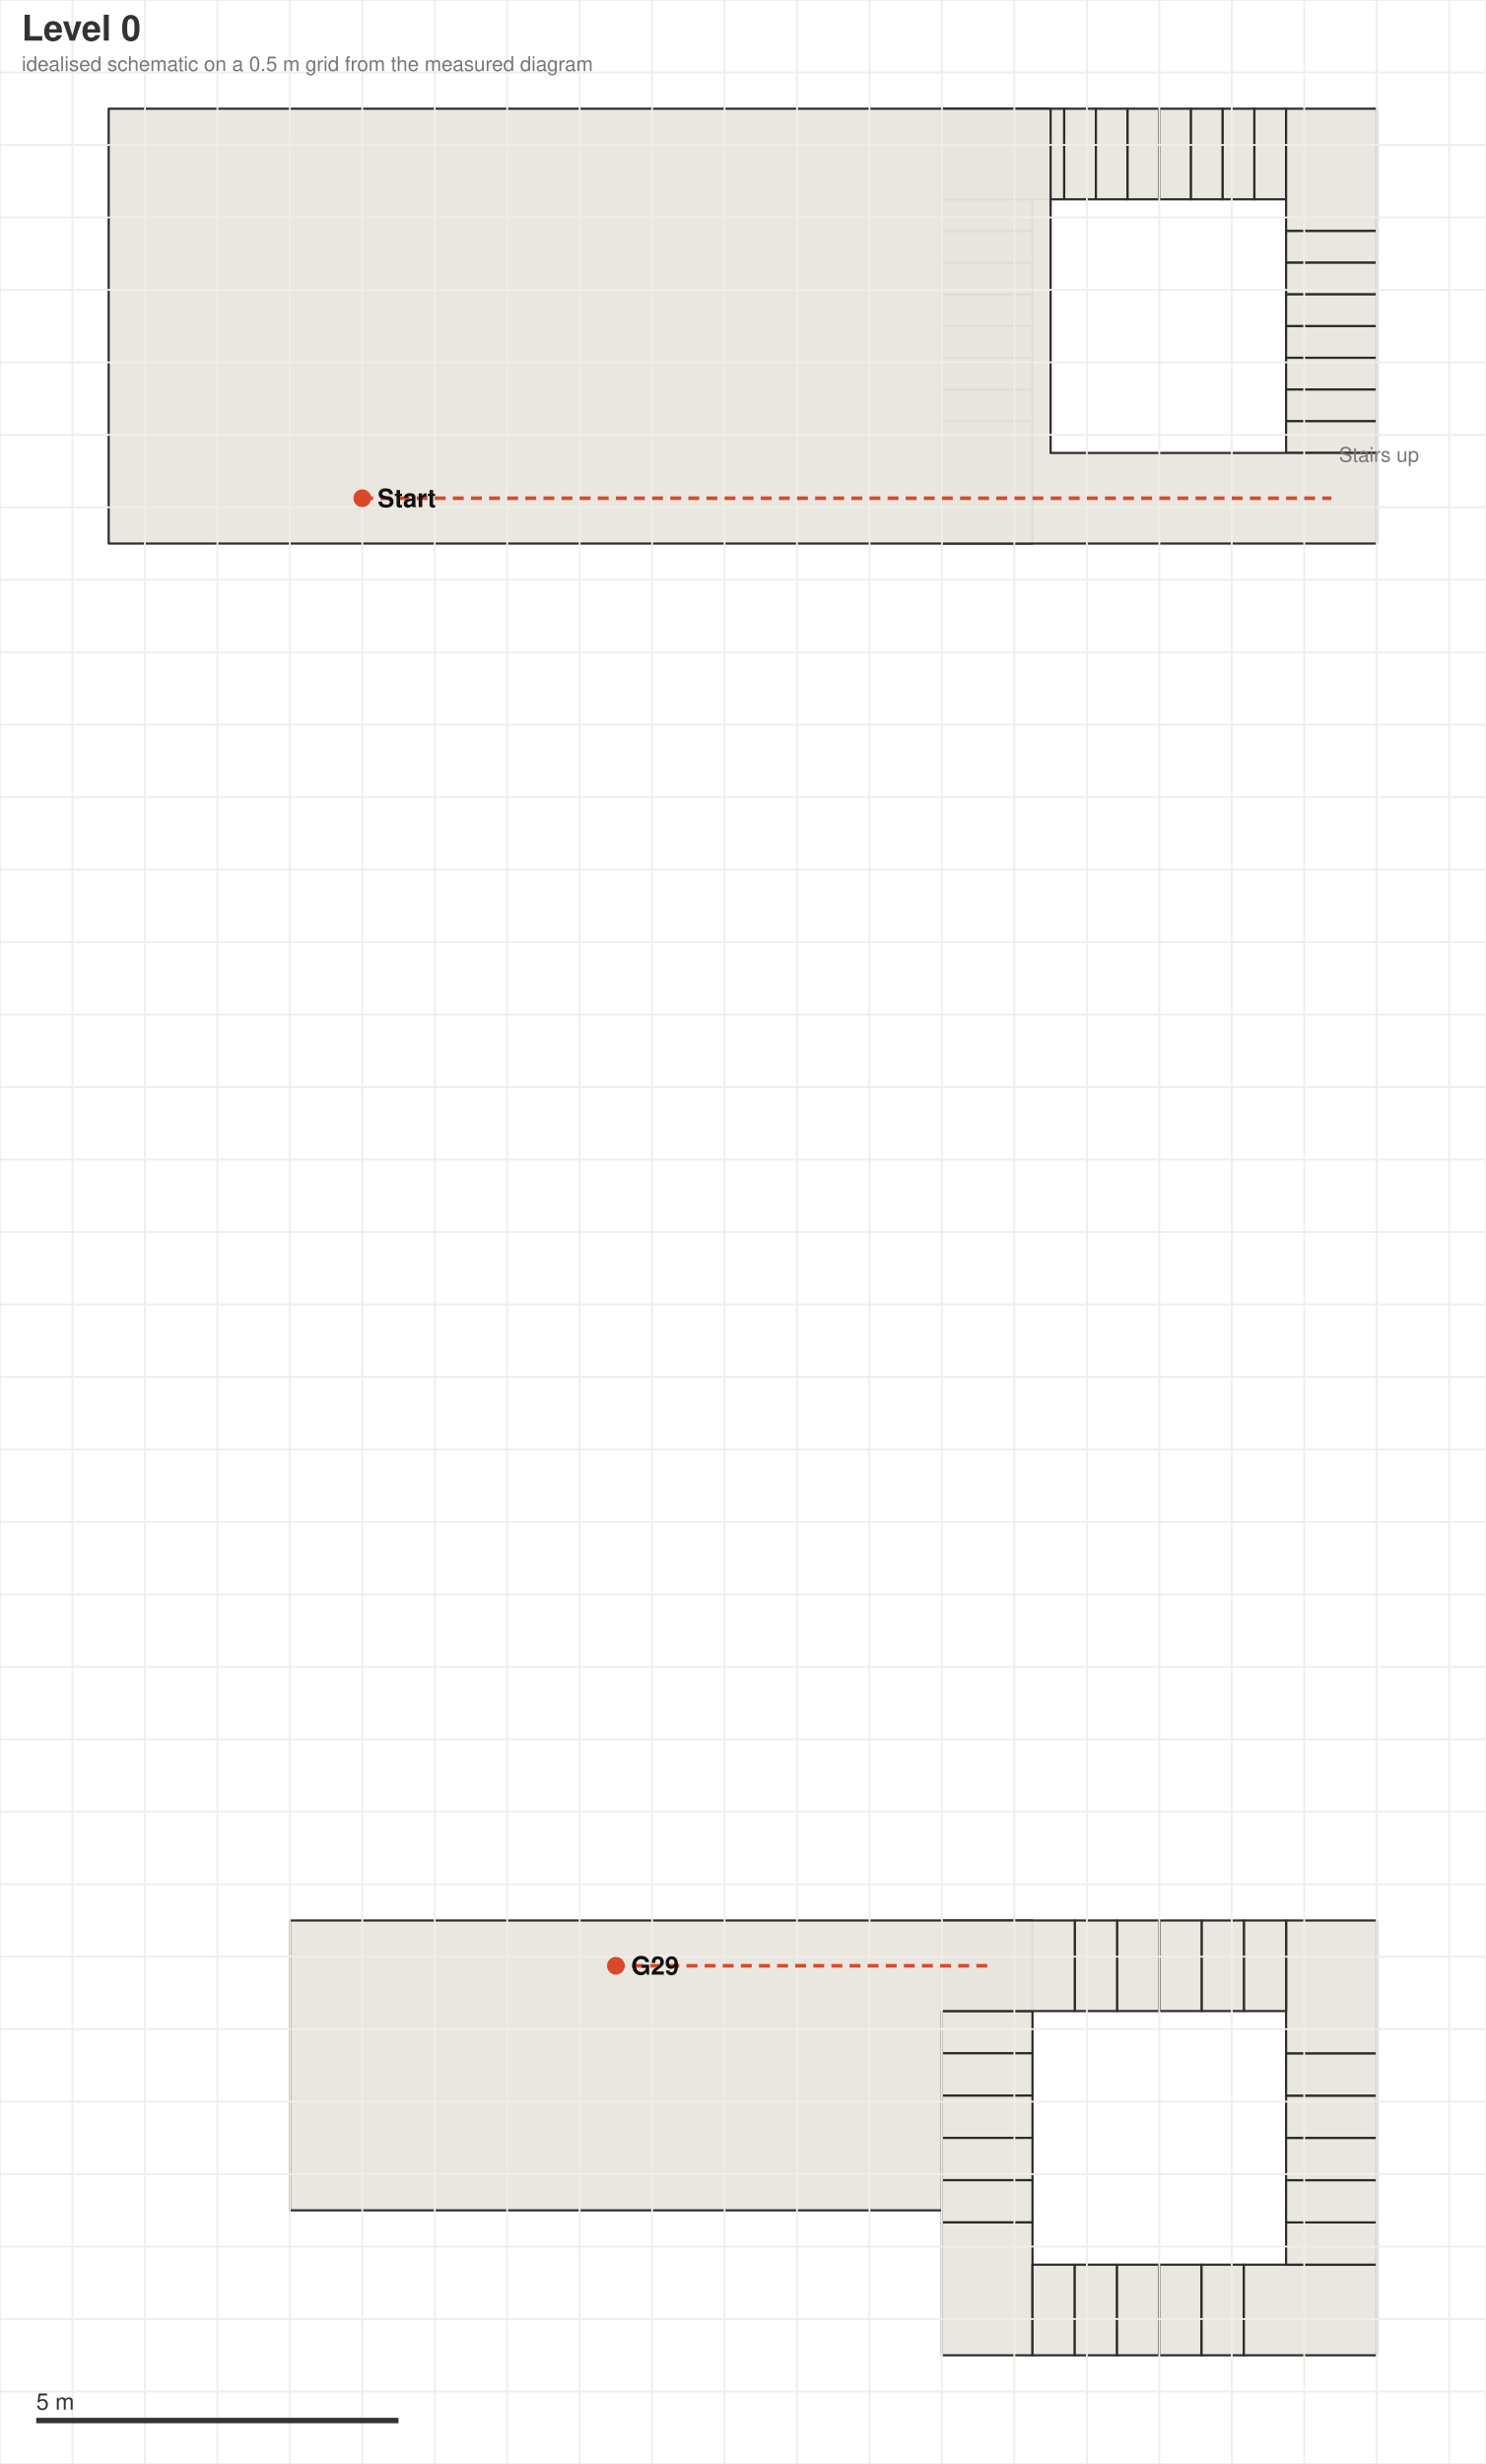
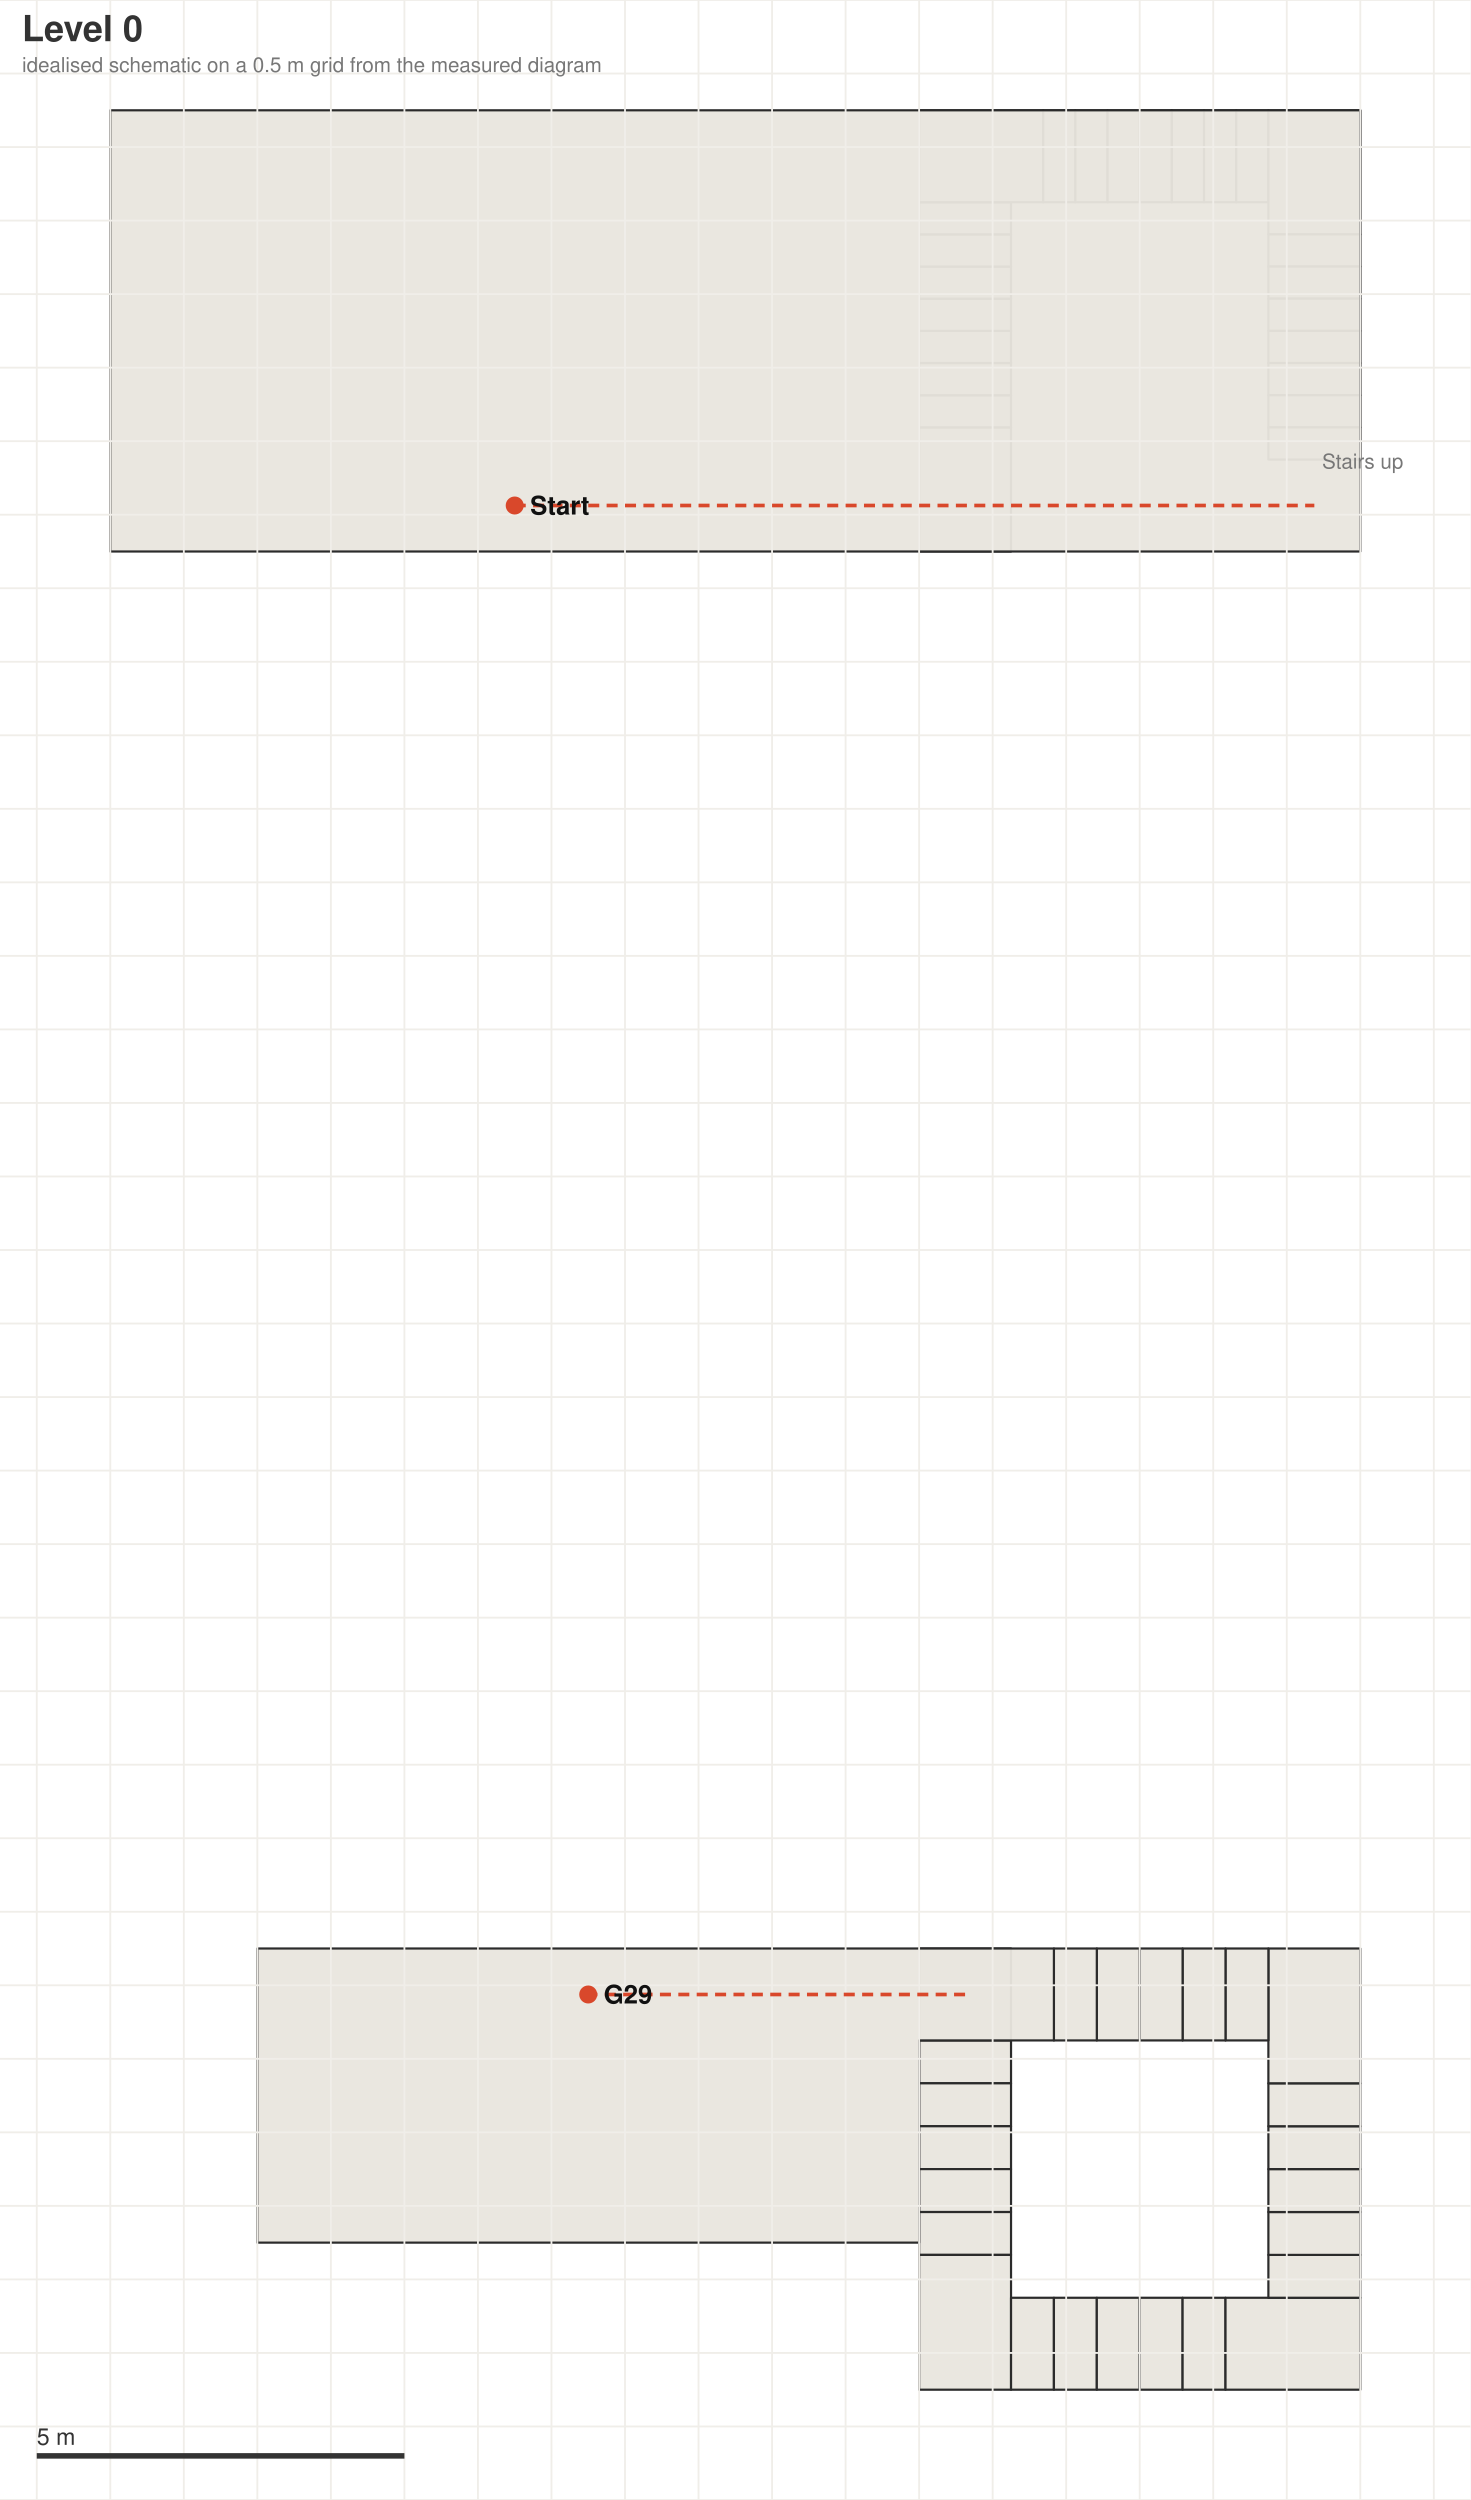
- <svg xmlns="http://www.w3.org/2000/svg" width="820" height="1360" viewBox="0 0 820.0 1360.0" font-family="Helvetica, Arial, sans-serif">
+ <svg xmlns="http://www.w3.org/2000/svg" width="800" height="1360" viewBox="0 0 800.0 1360.0" font-family="Helvetica, Arial, sans-serif">
  <rect width="100%" height="100%" fill="white" />
-   <path d="M 520,1110 L 570,1110 L 570,1060 L 520,1060 Z M 520,300 L 570,300 L 570,232.5 L 520,232.5 Z" fill="#e9e6df" fill-rule="evenodd" stroke="#2b2b2b" stroke-width="1.2" stroke-linejoin="round" fill-opacity="0.95" />
-   <path d="M 520,1133.33 L 570,1133.33 L 570,1110 L 520,1110 Z M 520,232.5 L 570,232.5 L 570,215 L 520,215 Z" fill="#e9e6df" fill-rule="evenodd" stroke="#2b2b2b" stroke-width="1.2" stroke-linejoin="round" fill-opacity="0.95" />
-   <path d="M 520,1156.67 L 570,1156.67 L 570,1133.33 L 520,1133.33 Z M 520,215 L 570,215 L 570,197.5 L 520,197.5 Z" fill="#e9e6df" fill-rule="evenodd" stroke="#2b2b2b" stroke-width="1.2" stroke-linejoin="round" fill-opacity="0.95" />
-   <path d="M 520,1180 L 570,1180 L 570,1156.67 L 520,1156.67 Z M 520,197.5 L 570,197.5 L 570,180 L 520,180 Z" fill="#e9e6df" fill-rule="evenodd" stroke="#2b2b2b" stroke-width="1.2" stroke-linejoin="round" fill-opacity="0.95" />
-   <path d="M 520,1203.33 L 570,1203.33 L 570,1180 L 520,1180 Z M 520,180 L 570,180 L 570,162.5 L 520,162.5 Z" fill="#e9e6df" fill-rule="evenodd" stroke="#2b2b2b" stroke-width="1.2" stroke-linejoin="round" fill-opacity="0.95" />
-   <path d="M 520,1226.67 L 570,1226.67 L 570,1203.33 L 520,1203.33 Z M 520,162.5 L 570,162.5 L 570,145 L 520,145 Z" fill="#e9e6df" fill-rule="evenodd" stroke="#2b2b2b" stroke-width="1.2" stroke-linejoin="round" fill-opacity="0.95" />
-   <path d="M 520,1300 L 570,1300 L 570,1226.67 L 520,1226.67 Z M 520,145 L 570,145 L 570,127.5 L 520,127.5 Z" fill="#e9e6df" fill-rule="evenodd" stroke="#2b2b2b" stroke-width="1.2" stroke-linejoin="round" fill-opacity="0.95" />
-   <path d="M 520,127.5 L 570,127.5 L 570,110 L 520,110 Z M 570,1300 L 593.33,1300 L 593.33,1250 L 570,1250 Z" fill="#e9e6df" fill-rule="evenodd" stroke="#2b2b2b" stroke-width="1.2" stroke-linejoin="round" fill-opacity="0.95" />
-   <path d="M 520,110 L 587.5,110 L 587.5,60 L 520,60 Z M 593.33,1300 L 616.67,1300 L 616.67,1250 L 593.33,1250 Z" fill="#e9e6df" fill-rule="evenodd" stroke="#2b2b2b" stroke-width="1.2" stroke-linejoin="round" fill-opacity="0.95" />
-   <path d="M 587.5,110 L 605,110 L 605,60 L 587.5,60 Z M 616.67,1300 L 640,1300 L 640,1250 L 616.67,1250 Z" fill="#e9e6df" fill-rule="evenodd" stroke="#2b2b2b" stroke-width="1.2" stroke-linejoin="round" fill-opacity="0.95" />
-   <path d="M 605,110 L 622.5,110 L 622.5,60 L 605,60 Z M 640,1300 L 663.33,1300 L 663.33,1250 L 640,1250 Z" fill="#e9e6df" fill-rule="evenodd" stroke="#2b2b2b" stroke-width="1.2" stroke-linejoin="round" fill-opacity="0.95" />
-   <path d="M 622.5,110 L 640,110 L 640,60 L 622.5,60 Z M 663.33,1300 L 686.67,1300 L 686.67,1250 L 663.33,1250 Z" fill="#e9e6df" fill-rule="evenodd" stroke="#2b2b2b" stroke-width="1.2" stroke-linejoin="round" fill-opacity="0.95" />
-   <path d="M 640,110 L 657.5,110 L 657.5,60 L 640,60 Z M 686.67,1300 L 760,1300 L 760,1250 L 686.67,1250 Z" fill="#e9e6df" fill-rule="evenodd" stroke="#2b2b2b" stroke-width="1.2" stroke-linejoin="round" fill-opacity="0.95" />
-   <path d="M 657.5,110 L 675,110 L 675,60 L 657.5,60 Z M 710,1250 L 760,1250 L 760,1226.67 L 710,1226.67 Z" fill="#e9e6df" fill-rule="evenodd" stroke="#2b2b2b" stroke-width="1.2" stroke-linejoin="round" fill-opacity="0.95" />
-   <path d="M 675,110 L 692.5,110 L 692.5,60 L 675,60 Z M 710,1226.67 L 760,1226.67 L 760,1203.33 L 710,1203.33 Z" fill="#e9e6df" fill-rule="evenodd" stroke="#2b2b2b" stroke-width="1.2" stroke-linejoin="round" fill-opacity="0.95" />
-   <path d="M 692.5,110 L 710,110 L 710,60 L 692.5,60 Z M 710,1203.33 L 760,1203.33 L 760,1180 L 710,1180 Z" fill="#e9e6df" fill-rule="evenodd" stroke="#2b2b2b" stroke-width="1.2" stroke-linejoin="round" fill-opacity="0.95" />
-   <path d="M 710,1180 L 760,1180 L 760,1156.67 L 710,1156.67 Z M 710,127.5 L 760,127.5 L 760,60 L 710,60 Z" fill="#e9e6df" fill-rule="evenodd" stroke="#2b2b2b" stroke-width="1.2" stroke-linejoin="round" fill-opacity="0.95" />
-   <path d="M 710,1156.67 L 760,1156.67 L 760,1133.33 L 710,1133.33 Z M 710,145 L 760,145 L 760,127.5 L 710,127.5 Z" fill="#e9e6df" fill-rule="evenodd" stroke="#2b2b2b" stroke-width="1.2" stroke-linejoin="round" fill-opacity="0.95" />
-   <path d="M 710,1133.33 L 760,1133.33 L 760,1060 L 710,1060 Z M 710,162.5 L 760,162.5 L 760,145 L 710,145 Z" fill="#e9e6df" fill-rule="evenodd" stroke="#2b2b2b" stroke-width="1.2" stroke-linejoin="round" fill-opacity="0.95" />
-   <path d="M 686.67,1110 L 710,1110 L 710,1060 L 686.67,1060 Z M 710,180 L 760,180 L 760,162.5 L 710,162.5 Z" fill="#e9e6df" fill-rule="evenodd" stroke="#2b2b2b" stroke-width="1.2" stroke-linejoin="round" fill-opacity="0.95" />
-   <path d="M 663.33,1110 L 686.67,1110 L 686.67,1060 L 663.33,1060 Z M 710,197.5 L 760,197.5 L 760,180 L 710,180 Z" fill="#e9e6df" fill-rule="evenodd" stroke="#2b2b2b" stroke-width="1.2" stroke-linejoin="round" fill-opacity="0.95" />
-   <path d="M 640,1110 L 663.33,1110 L 663.33,1060 L 640,1060 Z M 710,215 L 760,215 L 760,197.5 L 710,197.5 Z" fill="#e9e6df" fill-rule="evenodd" stroke="#2b2b2b" stroke-width="1.2" stroke-linejoin="round" fill-opacity="0.95" />
-   <path d="M 616.67,1110 L 640,1110 L 640,1060 L 616.67,1060 Z M 710,232.5 L 760,232.5 L 760,215 L 710,215 Z" fill="#e9e6df" fill-rule="evenodd" stroke="#2b2b2b" stroke-width="1.2" stroke-linejoin="round" fill-opacity="0.95" />
-   <path d="M 593.33,1110 L 616.67,1110 L 616.67,1060 L 593.33,1060 Z M 710,250 L 760,250 L 760,232.5 L 710,232.5 Z" fill="#e9e6df" fill-rule="evenodd" stroke="#2b2b2b" stroke-width="1.2" stroke-linejoin="round" fill-opacity="0.95" />
-   <path d="M 60,300 L 760,300 L 760,250 L 580,250 L 580,60 L 60,60 Z M 160,1220 L 520,1220 L 520,1110 L 593.33,1110 L 593.33,1060 L 160,1060 Z" fill="#e9e6df" fill-rule="evenodd" stroke="#2b2b2b" stroke-width="1.2" stroke-linejoin="round" fill-opacity="0.95" />
-   <line x1="0" y1="1360" x2="0" y2="0" stroke="#f0eee9" stroke-width="1" />
-   <line x1="40" y1="1360" x2="40" y2="0" stroke="#f0eee9" stroke-width="1" />
-   <line x1="80" y1="1360" x2="80" y2="0" stroke="#f0eee9" stroke-width="1" />
-   <line x1="120" y1="1360" x2="120" y2="0" stroke="#f0eee9" stroke-width="1" />
-   <line x1="160" y1="1360" x2="160" y2="0" stroke="#f0eee9" stroke-width="1" />
-   <line x1="200" y1="1360" x2="200" y2="0" stroke="#f0eee9" stroke-width="1" />
-   <line x1="240" y1="1360" x2="240" y2="0" stroke="#f0eee9" stroke-width="1" />
-   <line x1="280" y1="1360" x2="280" y2="0" stroke="#f0eee9" stroke-width="1" />
-   <line x1="320" y1="1360" x2="320" y2="0" stroke="#f0eee9" stroke-width="1" />
-   <line x1="360" y1="1360" x2="360" y2="0" stroke="#f0eee9" stroke-width="1" />
-   <line x1="400" y1="1360" x2="400" y2="0" stroke="#f0eee9" stroke-width="1" />
-   <line x1="440" y1="1360" x2="440" y2="0" stroke="#f0eee9" stroke-width="1" />
-   <line x1="480" y1="1360" x2="480" y2="0" stroke="#f0eee9" stroke-width="1" />
-   <line x1="520" y1="1360" x2="520" y2="0" stroke="#f0eee9" stroke-width="1" />
-   <line x1="560" y1="1360" x2="560" y2="0" stroke="#f0eee9" stroke-width="1" />
-   <line x1="600" y1="1360" x2="600" y2="0" stroke="#f0eee9" stroke-width="1" />
-   <line x1="640" y1="1360" x2="640" y2="0" stroke="#f0eee9" stroke-width="1" />
-   <line x1="680" y1="1360" x2="680" y2="0" stroke="#f0eee9" stroke-width="1" />
-   <line x1="720" y1="1360" x2="720" y2="0" stroke="#f0eee9" stroke-width="1" />
-   <line x1="760" y1="1360" x2="760" y2="0" stroke="#f0eee9" stroke-width="1" />
-   <line x1="800" y1="1360" x2="800" y2="0" stroke="#f0eee9" stroke-width="1" />
-   <line x1="0" y1="1360" x2="820" y2="1360" stroke="#f0eee9" stroke-width="1" />
-   <line x1="0" y1="1320" x2="820" y2="1320" stroke="#f0eee9" stroke-width="1" />
-   <line x1="0" y1="1280" x2="820" y2="1280" stroke="#f0eee9" stroke-width="1" />
-   <line x1="0" y1="1240" x2="820" y2="1240" stroke="#f0eee9" stroke-width="1" />
-   <line x1="0" y1="1200" x2="820" y2="1200" stroke="#f0eee9" stroke-width="1" />
-   <line x1="0" y1="1160" x2="820" y2="1160" stroke="#f0eee9" stroke-width="1" />
-   <line x1="0" y1="1120" x2="820" y2="1120" stroke="#f0eee9" stroke-width="1" />
-   <line x1="0" y1="1080" x2="820" y2="1080" stroke="#f0eee9" stroke-width="1" />
-   <line x1="0" y1="1040" x2="820" y2="1040" stroke="#f0eee9" stroke-width="1" />
-   <line x1="0" y1="1000" x2="820" y2="1000" stroke="#f0eee9" stroke-width="1" />
-   <line x1="0" y1="960" x2="820" y2="960" stroke="#f0eee9" stroke-width="1" />
-   <line x1="0" y1="920" x2="820" y2="920" stroke="#f0eee9" stroke-width="1" />
-   <line x1="0" y1="880" x2="820" y2="880" stroke="#f0eee9" stroke-width="1" />
-   <line x1="0" y1="840" x2="820" y2="840" stroke="#f0eee9" stroke-width="1" />
-   <line x1="0" y1="800" x2="820" y2="800" stroke="#f0eee9" stroke-width="1" />
-   <line x1="0" y1="760" x2="820" y2="760" stroke="#f0eee9" stroke-width="1" />
-   <line x1="0" y1="720" x2="820" y2="720" stroke="#f0eee9" stroke-width="1" />
-   <line x1="0" y1="680" x2="820" y2="680" stroke="#f0eee9" stroke-width="1" />
-   <line x1="0" y1="640" x2="820" y2="640" stroke="#f0eee9" stroke-width="1" />
-   <line x1="0" y1="600" x2="820" y2="600" stroke="#f0eee9" stroke-width="1" />
-   <line x1="0" y1="560" x2="820" y2="560" stroke="#f0eee9" stroke-width="1" />
-   <line x1="0" y1="520" x2="820" y2="520" stroke="#f0eee9" stroke-width="1" />
-   <line x1="0" y1="480" x2="820" y2="480" stroke="#f0eee9" stroke-width="1" />
-   <line x1="0" y1="440" x2="820" y2="440" stroke="#f0eee9" stroke-width="1" />
-   <line x1="0" y1="400" x2="820" y2="400" stroke="#f0eee9" stroke-width="1" />
-   <line x1="0" y1="360" x2="820" y2="360" stroke="#f0eee9" stroke-width="1" />
-   <line x1="0" y1="320" x2="820" y2="320" stroke="#f0eee9" stroke-width="1" />
-   <line x1="0" y1="280" x2="820" y2="280" stroke="#f0eee9" stroke-width="1" />
-   <line x1="0" y1="240" x2="820" y2="240" stroke="#f0eee9" stroke-width="1" />
-   <line x1="0" y1="200" x2="820" y2="200" stroke="#f0eee9" stroke-width="1" />
-   <line x1="0" y1="160" x2="820" y2="160" stroke="#f0eee9" stroke-width="1" />
-   <line x1="0" y1="120" x2="820" y2="120" stroke="#f0eee9" stroke-width="1" />
-   <line x1="0" y1="80" x2="820" y2="80" stroke="#f0eee9" stroke-width="1" />
-   <line x1="0" y1="40" x2="820" y2="40" stroke="#f0eee9" stroke-width="1" />
-   <line x1="0" y1="0" x2="820" y2="0" stroke="#f0eee9" stroke-width="1" />
-   <polyline points="200,275 520,275 520,275 545,275 545,275 735,275" fill="none" stroke="#d9482b" stroke-width="2" stroke-dasharray="6 4" stroke-linejoin="round" />
-   <polyline points="545,1085 545,1085 545,1085 520,1085 340,1085 340,1085" fill="none" stroke="#d9482b" stroke-width="2" stroke-dasharray="6 4" stroke-linejoin="round" />
-   <circle cx="200" cy="275" r="4.9" fill="#d9482b" />
-   <text x="208.4" y="279.9" font-size="14" fill="#111111" font-weight="600">Start</text>
-   <circle cx="340" cy="1085" r="4.9" fill="#d9482b" />
-   <text x="348.4" y="1089.9" font-size="14" fill="#111111" font-weight="600">G29</text>
-   <text x="739.2" y="254.9" font-size="11.2" fill="#777777" font-weight="500">Stairs up</text>
+   <path d="M 500,1110 L 550,1110 L 550,1060 L 500,1060 Z M 500,300 L 550,300 L 550,232.5 L 500,232.5 Z" fill="#e9e6df" fill-rule="evenodd" stroke="#2b2b2b" stroke-width="1.2" stroke-linejoin="round" fill-opacity="0.95" />
+   <path d="M 500,1133.33 L 550,1133.33 L 550,1110 L 500,1110 Z M 500,232.5 L 550,232.5 L 550,215 L 500,215 Z" fill="#e9e6df" fill-rule="evenodd" stroke="#2b2b2b" stroke-width="1.2" stroke-linejoin="round" fill-opacity="0.95" />
+   <path d="M 500,1156.67 L 550,1156.67 L 550,1133.33 L 500,1133.33 Z M 500,215 L 550,215 L 550,197.5 L 500,197.5 Z" fill="#e9e6df" fill-rule="evenodd" stroke="#2b2b2b" stroke-width="1.2" stroke-linejoin="round" fill-opacity="0.95" />
+   <path d="M 500,1180 L 550,1180 L 550,1156.67 L 500,1156.67 Z M 500,197.5 L 550,197.5 L 550,180 L 500,180 Z" fill="#e9e6df" fill-rule="evenodd" stroke="#2b2b2b" stroke-width="1.2" stroke-linejoin="round" fill-opacity="0.95" />
+   <path d="M 500,1203.33 L 550,1203.33 L 550,1180 L 500,1180 Z M 500,180 L 550,180 L 550,162.5 L 500,162.5 Z" fill="#e9e6df" fill-rule="evenodd" stroke="#2b2b2b" stroke-width="1.2" stroke-linejoin="round" fill-opacity="0.95" />
+   <path d="M 500,1226.67 L 550,1226.67 L 550,1203.33 L 500,1203.33 Z M 500,162.5 L 550,162.5 L 550,145 L 500,145 Z" fill="#e9e6df" fill-rule="evenodd" stroke="#2b2b2b" stroke-width="1.2" stroke-linejoin="round" fill-opacity="0.95" />
+   <path d="M 500,1300 L 550,1300 L 550,1226.67 L 500,1226.67 Z M 500,145 L 550,145 L 550,127.5 L 500,127.5 Z" fill="#e9e6df" fill-rule="evenodd" stroke="#2b2b2b" stroke-width="1.2" stroke-linejoin="round" fill-opacity="0.95" />
+   <path d="M 500,127.5 L 550,127.5 L 550,110 L 500,110 Z M 550,1300 L 573.33,1300 L 573.33,1250 L 550,1250 Z" fill="#e9e6df" fill-rule="evenodd" stroke="#2b2b2b" stroke-width="1.2" stroke-linejoin="round" fill-opacity="0.95" />
+   <path d="M 500,110 L 567.5,110 L 567.5,60 L 500,60 Z M 573.33,1300 L 596.67,1300 L 596.67,1250 L 573.33,1250 Z" fill="#e9e6df" fill-rule="evenodd" stroke="#2b2b2b" stroke-width="1.2" stroke-linejoin="round" fill-opacity="0.95" />
+   <path d="M 567.5,110 L 585,110 L 585,60 L 567.5,60 Z M 596.67,1300 L 620,1300 L 620,1250 L 596.67,1250 Z" fill="#e9e6df" fill-rule="evenodd" stroke="#2b2b2b" stroke-width="1.2" stroke-linejoin="round" fill-opacity="0.95" />
+   <path d="M 585,110 L 602.5,110 L 602.5,60 L 585,60 Z M 620,1300 L 643.33,1300 L 643.33,1250 L 620,1250 Z" fill="#e9e6df" fill-rule="evenodd" stroke="#2b2b2b" stroke-width="1.2" stroke-linejoin="round" fill-opacity="0.95" />
+   <path d="M 602.5,110 L 620,110 L 620,60 L 602.5,60 Z M 643.33,1300 L 666.67,1300 L 666.67,1250 L 643.33,1250 Z" fill="#e9e6df" fill-rule="evenodd" stroke="#2b2b2b" stroke-width="1.2" stroke-linejoin="round" fill-opacity="0.95" />
+   <path d="M 620,110 L 637.5,110 L 637.5,60 L 620,60 Z M 666.67,1300 L 740,1300 L 740,1250 L 666.67,1250 Z" fill="#e9e6df" fill-rule="evenodd" stroke="#2b2b2b" stroke-width="1.2" stroke-linejoin="round" fill-opacity="0.95" />
+   <path d="M 637.5,110 L 655,110 L 655,60 L 637.5,60 Z M 690,1250 L 740,1250 L 740,1226.67 L 690,1226.67 Z" fill="#e9e6df" fill-rule="evenodd" stroke="#2b2b2b" stroke-width="1.2" stroke-linejoin="round" fill-opacity="0.95" />
+   <path d="M 655,110 L 672.5,110 L 672.5,60 L 655,60 Z M 690,1226.67 L 740,1226.67 L 740,1203.33 L 690,1203.33 Z" fill="#e9e6df" fill-rule="evenodd" stroke="#2b2b2b" stroke-width="1.2" stroke-linejoin="round" fill-opacity="0.95" />
+   <path d="M 672.5,110 L 690,110 L 690,60 L 672.5,60 Z M 690,1203.33 L 740,1203.33 L 740,1180 L 690,1180 Z" fill="#e9e6df" fill-rule="evenodd" stroke="#2b2b2b" stroke-width="1.2" stroke-linejoin="round" fill-opacity="0.95" />
+   <path d="M 690,1180 L 740,1180 L 740,1156.67 L 690,1156.67 Z M 690,127.5 L 740,127.5 L 740,60 L 690,60 Z" fill="#e9e6df" fill-rule="evenodd" stroke="#2b2b2b" stroke-width="1.2" stroke-linejoin="round" fill-opacity="0.95" />
+   <path d="M 690,1156.67 L 740,1156.67 L 740,1133.33 L 690,1133.33 Z M 690,145 L 740,145 L 740,127.5 L 690,127.5 Z" fill="#e9e6df" fill-rule="evenodd" stroke="#2b2b2b" stroke-width="1.2" stroke-linejoin="round" fill-opacity="0.95" />
+   <path d="M 690,1133.33 L 740,1133.33 L 740,1060 L 690,1060 Z M 690,162.5 L 740,162.5 L 740,145 L 690,145 Z" fill="#e9e6df" fill-rule="evenodd" stroke="#2b2b2b" stroke-width="1.2" stroke-linejoin="round" fill-opacity="0.95" />
+   <path d="M 666.67,1110 L 690,1110 L 690,1060 L 666.67,1060 Z M 690,180 L 740,180 L 740,162.5 L 690,162.5 Z" fill="#e9e6df" fill-rule="evenodd" stroke="#2b2b2b" stroke-width="1.2" stroke-linejoin="round" fill-opacity="0.95" />
+   <path d="M 643.33,1110 L 666.67,1110 L 666.67,1060 L 643.33,1060 Z M 690,197.5 L 740,197.5 L 740,180 L 690,180 Z" fill="#e9e6df" fill-rule="evenodd" stroke="#2b2b2b" stroke-width="1.2" stroke-linejoin="round" fill-opacity="0.95" />
+   <path d="M 620,1110 L 643.33,1110 L 643.33,1060 L 620,1060 Z M 690,215 L 740,215 L 740,197.5 L 690,197.5 Z" fill="#e9e6df" fill-rule="evenodd" stroke="#2b2b2b" stroke-width="1.2" stroke-linejoin="round" fill-opacity="0.95" />
+   <path d="M 596.67,1110 L 620,1110 L 620,1060 L 596.67,1060 Z M 690,232.5 L 740,232.5 L 740,215 L 690,215 Z" fill="#e9e6df" fill-rule="evenodd" stroke="#2b2b2b" stroke-width="1.2" stroke-linejoin="round" fill-opacity="0.95" />
+   <path d="M 573.33,1110 L 596.67,1110 L 596.67,1060 L 573.33,1060 Z M 690,250 L 740,250 L 740,232.5 L 690,232.5 Z" fill="#e9e6df" fill-rule="evenodd" stroke="#2b2b2b" stroke-width="1.2" stroke-linejoin="round" fill-opacity="0.95" />
+   <path d="M 60,300 L 740,300 L 740,60 L 60,60 Z M 140,1220 L 500,1220 L 500,1110 L 573.33,1110 L 573.33,1060 L 140,1060 Z" fill="#e9e6df" fill-rule="evenodd" stroke="#2b2b2b" stroke-width="1.2" stroke-linejoin="round" fill-opacity="0.95" />
+   <line x1="-20" y1="1360" x2="-20" y2="0" stroke="#f0eee9" stroke-width="1" />
+   <line x1="20" y1="1360" x2="20" y2="0" stroke="#f0eee9" stroke-width="1" />
+   <line x1="60" y1="1360" x2="60" y2="0" stroke="#f0eee9" stroke-width="1" />
+   <line x1="100" y1="1360" x2="100" y2="0" stroke="#f0eee9" stroke-width="1" />
+   <line x1="140" y1="1360" x2="140" y2="0" stroke="#f0eee9" stroke-width="1" />
+   <line x1="180" y1="1360" x2="180" y2="0" stroke="#f0eee9" stroke-width="1" />
+   <line x1="220" y1="1360" x2="220" y2="0" stroke="#f0eee9" stroke-width="1" />
+   <line x1="260" y1="1360" x2="260" y2="0" stroke="#f0eee9" stroke-width="1" />
+   <line x1="300" y1="1360" x2="300" y2="0" stroke="#f0eee9" stroke-width="1" />
+   <line x1="340" y1="1360" x2="340" y2="0" stroke="#f0eee9" stroke-width="1" />
+   <line x1="380" y1="1360" x2="380" y2="0" stroke="#f0eee9" stroke-width="1" />
+   <line x1="420" y1="1360" x2="420" y2="0" stroke="#f0eee9" stroke-width="1" />
+   <line x1="460" y1="1360" x2="460" y2="0" stroke="#f0eee9" stroke-width="1" />
+   <line x1="500" y1="1360" x2="500" y2="0" stroke="#f0eee9" stroke-width="1" />
+   <line x1="540" y1="1360" x2="540" y2="0" stroke="#f0eee9" stroke-width="1" />
+   <line x1="580" y1="1360" x2="580" y2="0" stroke="#f0eee9" stroke-width="1" />
+   <line x1="620" y1="1360" x2="620" y2="0" stroke="#f0eee9" stroke-width="1" />
+   <line x1="660" y1="1360" x2="660" y2="0" stroke="#f0eee9" stroke-width="1" />
+   <line x1="700" y1="1360" x2="700" y2="0" stroke="#f0eee9" stroke-width="1" />
+   <line x1="740" y1="1360" x2="740" y2="0" stroke="#f0eee9" stroke-width="1" />
+   <line x1="780" y1="1360" x2="780" y2="0" stroke="#f0eee9" stroke-width="1" />
+   <line x1="0" y1="1360" x2="800" y2="1360" stroke="#f0eee9" stroke-width="1" />
+   <line x1="0" y1="1320" x2="800" y2="1320" stroke="#f0eee9" stroke-width="1" />
+   <line x1="0" y1="1280" x2="800" y2="1280" stroke="#f0eee9" stroke-width="1" />
+   <line x1="0" y1="1240" x2="800" y2="1240" stroke="#f0eee9" stroke-width="1" />
+   <line x1="0" y1="1200" x2="800" y2="1200" stroke="#f0eee9" stroke-width="1" />
+   <line x1="0" y1="1160" x2="800" y2="1160" stroke="#f0eee9" stroke-width="1" />
+   <line x1="0" y1="1120" x2="800" y2="1120" stroke="#f0eee9" stroke-width="1" />
+   <line x1="0" y1="1080" x2="800" y2="1080" stroke="#f0eee9" stroke-width="1" />
+   <line x1="0" y1="1040" x2="800" y2="1040" stroke="#f0eee9" stroke-width="1" />
+   <line x1="0" y1="1000" x2="800" y2="1000" stroke="#f0eee9" stroke-width="1" />
+   <line x1="0" y1="960" x2="800" y2="960" stroke="#f0eee9" stroke-width="1" />
+   <line x1="0" y1="920" x2="800" y2="920" stroke="#f0eee9" stroke-width="1" />
+   <line x1="0" y1="880" x2="800" y2="880" stroke="#f0eee9" stroke-width="1" />
+   <line x1="0" y1="840" x2="800" y2="840" stroke="#f0eee9" stroke-width="1" />
+   <line x1="0" y1="800" x2="800" y2="800" stroke="#f0eee9" stroke-width="1" />
+   <line x1="0" y1="760" x2="800" y2="760" stroke="#f0eee9" stroke-width="1" />
+   <line x1="0" y1="720" x2="800" y2="720" stroke="#f0eee9" stroke-width="1" />
+   <line x1="0" y1="680" x2="800" y2="680" stroke="#f0eee9" stroke-width="1" />
+   <line x1="0" y1="640" x2="800" y2="640" stroke="#f0eee9" stroke-width="1" />
+   <line x1="0" y1="600" x2="800" y2="600" stroke="#f0eee9" stroke-width="1" />
+   <line x1="0" y1="560" x2="800" y2="560" stroke="#f0eee9" stroke-width="1" />
+   <line x1="0" y1="520" x2="800" y2="520" stroke="#f0eee9" stroke-width="1" />
+   <line x1="0" y1="480" x2="800" y2="480" stroke="#f0eee9" stroke-width="1" />
+   <line x1="0" y1="440" x2="800" y2="440" stroke="#f0eee9" stroke-width="1" />
+   <line x1="0" y1="400" x2="800" y2="400" stroke="#f0eee9" stroke-width="1" />
+   <line x1="0" y1="360" x2="800" y2="360" stroke="#f0eee9" stroke-width="1" />
+   <line x1="0" y1="320" x2="800" y2="320" stroke="#f0eee9" stroke-width="1" />
+   <line x1="0" y1="280" x2="800" y2="280" stroke="#f0eee9" stroke-width="1" />
+   <line x1="0" y1="240" x2="800" y2="240" stroke="#f0eee9" stroke-width="1" />
+   <line x1="0" y1="200" x2="800" y2="200" stroke="#f0eee9" stroke-width="1" />
+   <line x1="0" y1="160" x2="800" y2="160" stroke="#f0eee9" stroke-width="1" />
+   <line x1="0" y1="120" x2="800" y2="120" stroke="#f0eee9" stroke-width="1" />
+   <line x1="0" y1="80" x2="800" y2="80" stroke="#f0eee9" stroke-width="1" />
+   <line x1="0" y1="40" x2="800" y2="40" stroke="#f0eee9" stroke-width="1" />
+   <line x1="0" y1="0" x2="800" y2="0" stroke="#f0eee9" stroke-width="1" />
+   <polyline points="280,275 500,275 500,275 525,275 525,275 715,275" fill="none" stroke="#d9482b" stroke-width="2" stroke-dasharray="6 4" stroke-linejoin="round" />
+   <polyline points="525,1085 525,1085 525,1085 500,1085 320,1085 320,1085" fill="none" stroke="#d9482b" stroke-width="2" stroke-dasharray="6 4" stroke-linejoin="round" />
+   <circle cx="280" cy="275" r="4.9" fill="#d9482b" />
+   <text x="288.4" y="279.9" font-size="14" fill="#111111" font-weight="600">Start</text>
+   <circle cx="320" cy="1085" r="4.9" fill="#d9482b" />
+   <text x="328.4" y="1089.9" font-size="14" fill="#111111" font-weight="600">G29</text>
+   <text x="719.2" y="254.9" font-size="11.2" fill="#777777" font-weight="500">Stairs up</text>
  <line x1="20" y1="1336" x2="220" y2="1336" stroke="#333333" stroke-width="3" />
  <text x="20" y="1330" font-size="12.6" fill="#333333">5 m</text>
  <text x="12" y="22.4" font-size="19.6" fill="#333333" font-weight="700">Level 0</text>
  <text x="12" y="39.2" font-size="11.2" fill="#777777">idealised schematic on a 0.5 m grid from the measured diagram</text>
</svg>
